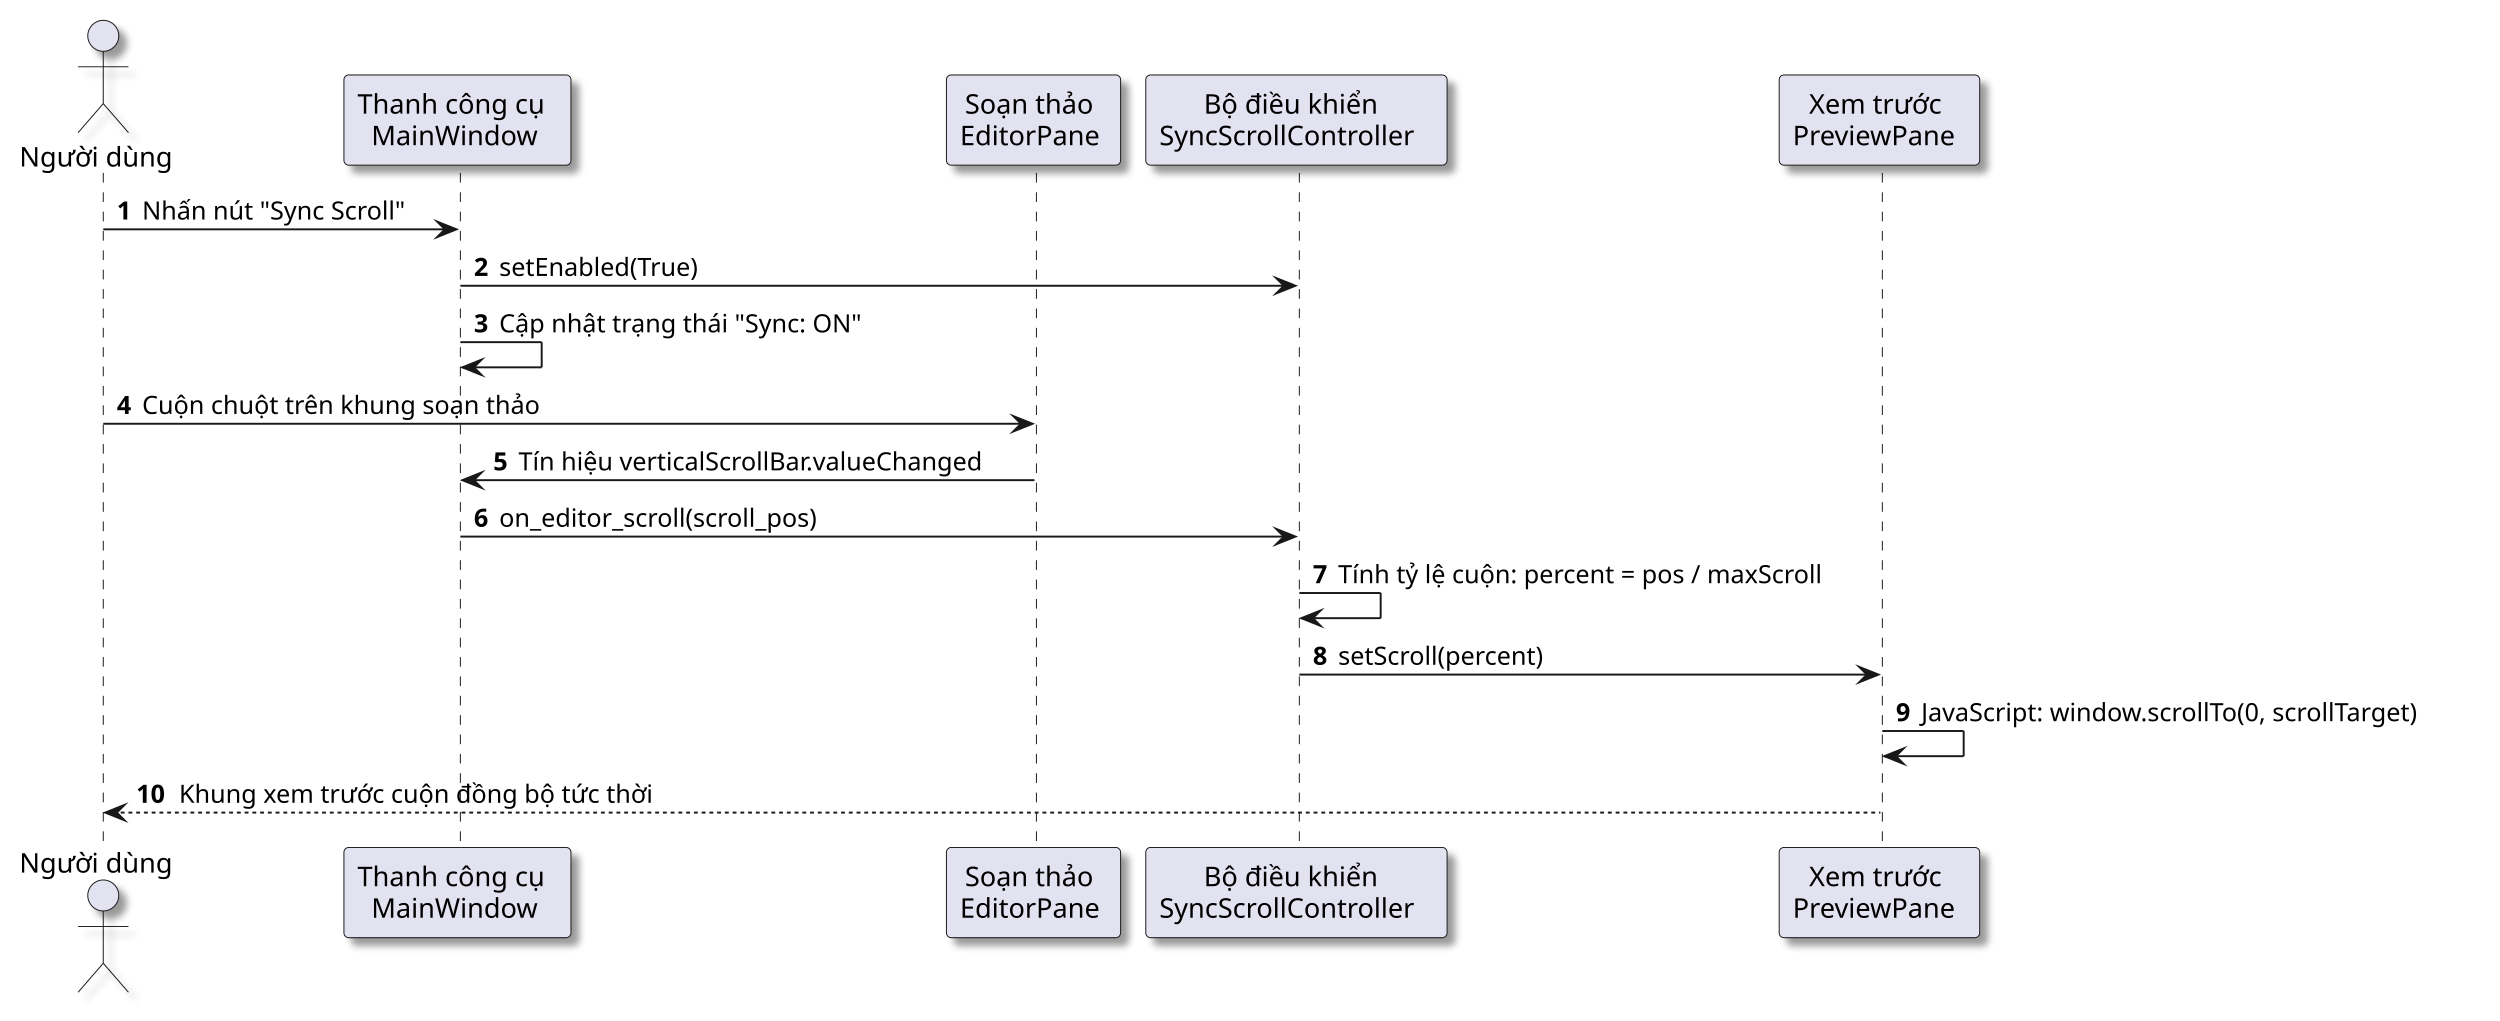
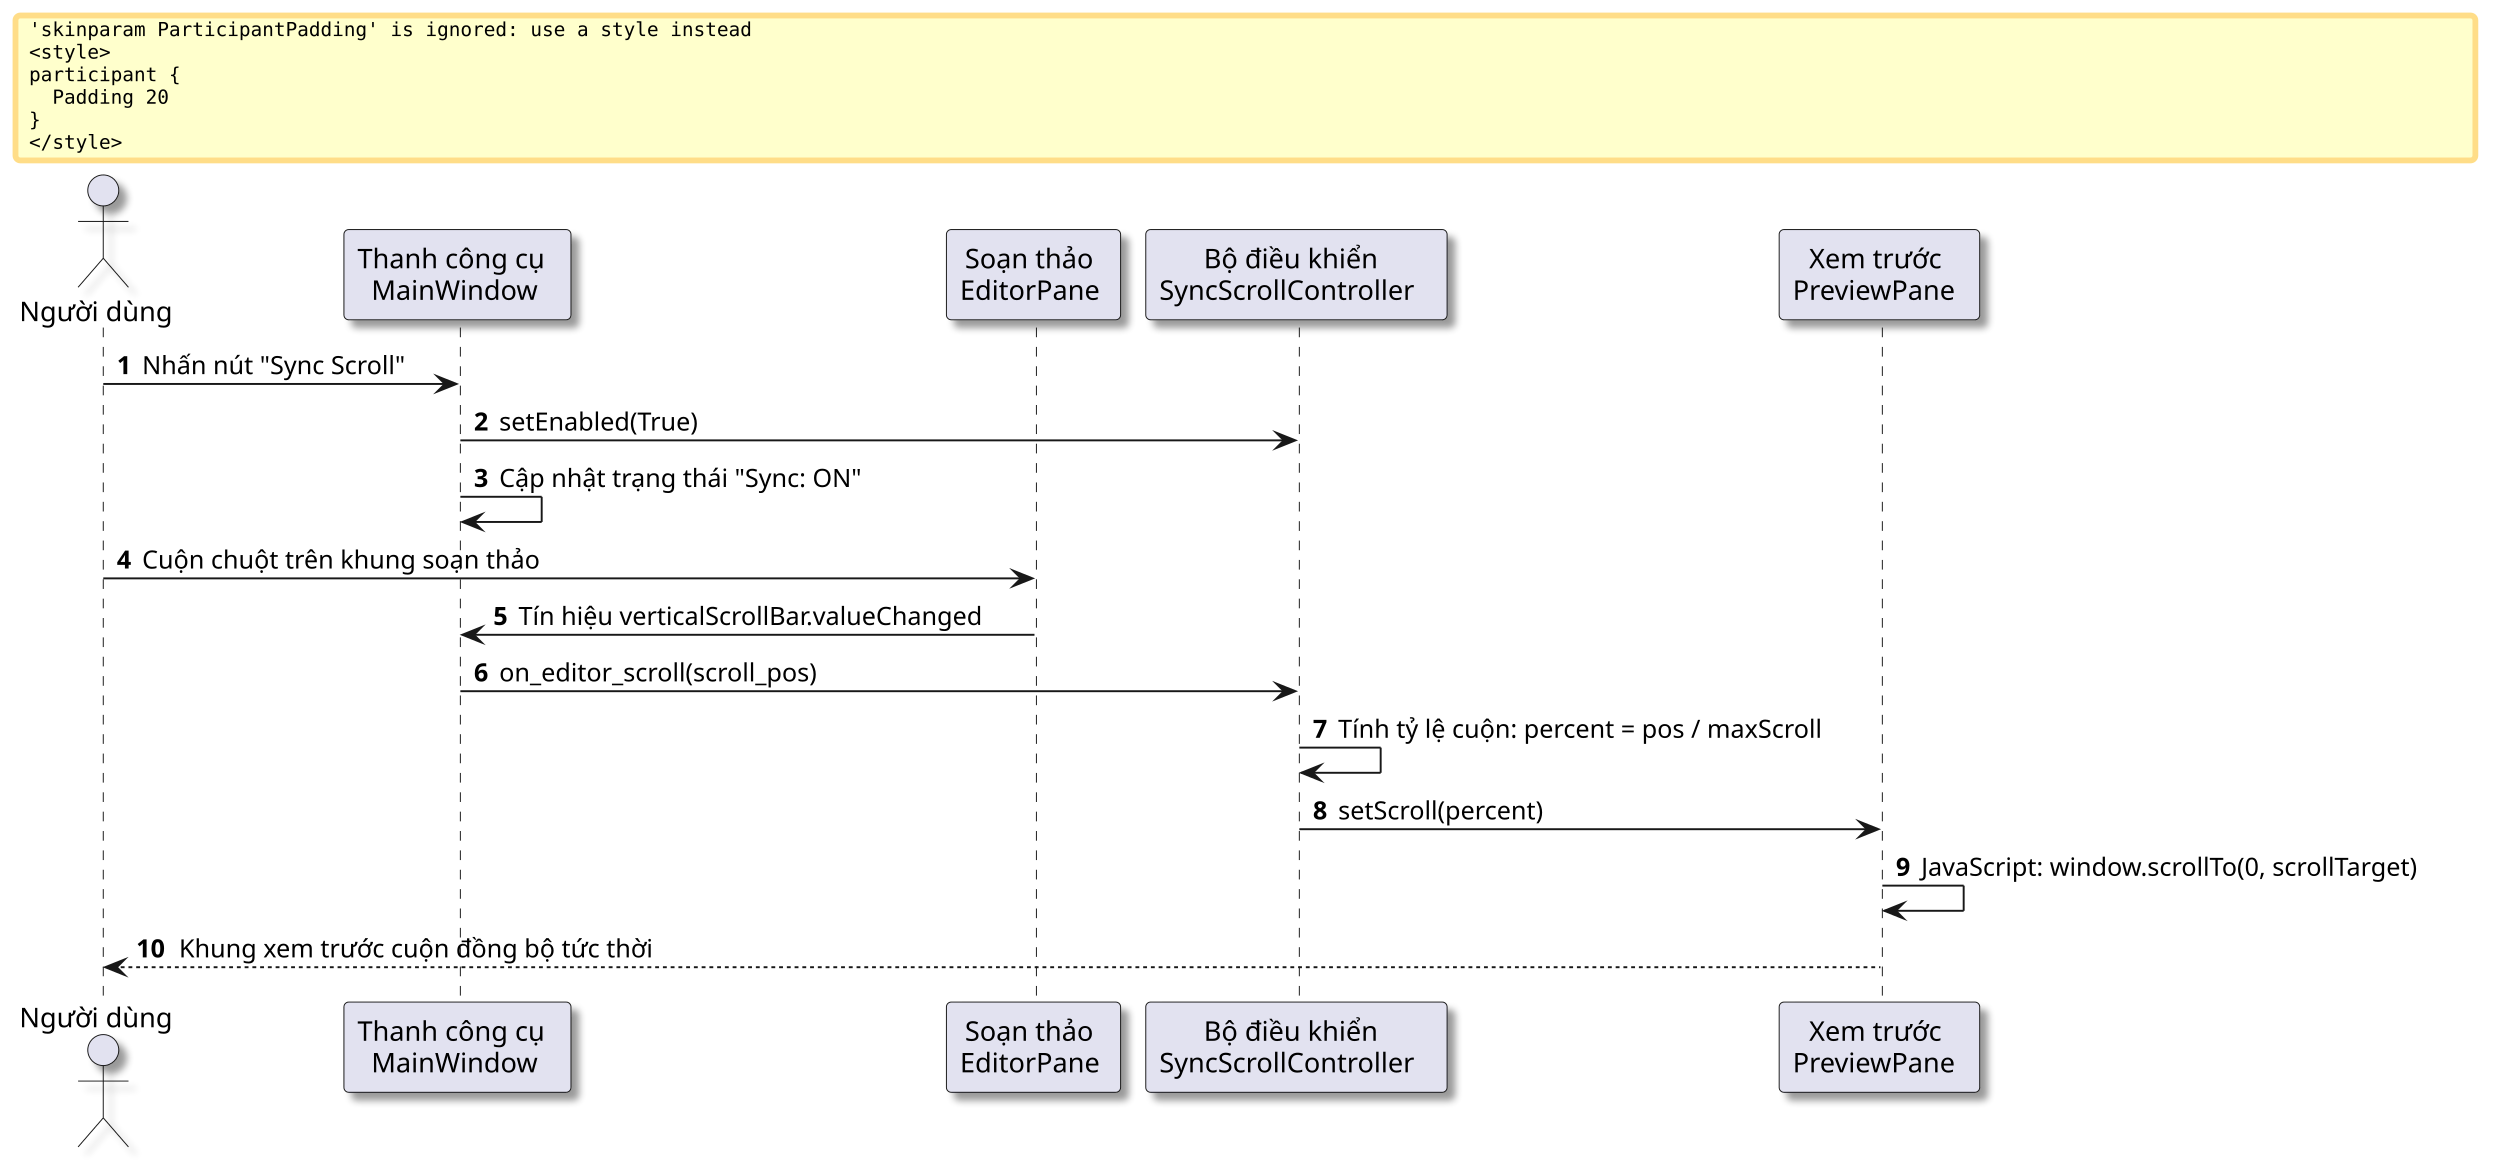
- <svg xmlns="http://www.w3.org/2000/svg" version="1.1" data-diagram-type="SEQUENCE" style="width:1291px;height:527px;background:#FFFFFF;" width="1291px" height="527px" viewBox="0 0 1291 527" zoomAndPan="magnify" preserveAspectRatio="none" contentStyleType="text/css">
+ <svg xmlns="http://www.w3.org/2000/svg" version="1.1" data-diagram-type="SEQUENCE" style="width:1291px;height:607px;background:#FFFFFF;" width="1291px" height="607px" viewBox="0 0 1291 607" zoomAndPan="magnify" preserveAspectRatio="none" contentStyleType="text/css">
  <defs>
-     <filter id="f1fi0zwnn03gr1" x="-1" y="-1" width="300%" height="300%">
+     <filter id="f1t69mfypcx9kd" x="-1" y="-1" width="300%" height="300%">
      <feGaussianBlur result="blurOut" stdDeviation="2" />
      <feColorMatrix type="matrix" in="blurOut" result="blurOut2" values="0 0 0 0 0 0 0 0 0 0 0 0 0 0 0 0 0 0 .4 0" />
      <feOffset result="blurOut3" in="blurOut2" dx="4" dy="4" />
      <feBlend in="SourceGraphic" in2="blurOut3" mode="normal" />
    </filter>
  </defs>
  <g font-family="sans-serif" lengthAdjust="spacing">
+     <rect x="8" y="8" width="1270.277" height="74.844" fill="#FFC" style="stroke:#FD8;stroke-width:3;" rx="2.5" ry="2.5" />
+     <text x="15" y="18.641" fill="#000" font-size="10" textLength="373.271" font-family="monospace">'skinparam ParticipantPadding' is ignored: use a style instead</text>
+     <text x="15" y="30.281" fill="#000" font-size="10" textLength="42.144" font-family="monospace">&lt;style&gt;</text>
+     <text x="15" y="41.922" fill="#000" font-size="10" textLength="78.267" font-family="monospace">participant {</text>
+     <text x="27.041" y="53.563" fill="#000" font-size="10" textLength="60.205" font-family="monospace">Padding 20</text>
+     <text x="15" y="65.203" fill="#000" font-size="10" font-family="monospace">}</text>
+     <text x="15" y="76.844" fill="#000" font-size="10" textLength="48.164" font-family="monospace">&lt;/style&gt;</text>
    <g>
-       <rect x="49.829" y="89.297" width="8" height="348.328" fill="#000" fill-opacity="0" />
-       <line x1="53.329" y1="89.297" x2="53.329" y2="437.625" style="stroke:#181818;stroke-width:0.5;stroke-dasharray:5,5;" />
+       <rect x="49.829" y="169.141" width="8" height="348.328" fill="#000" fill-opacity="0" />
+       <line x1="53.329" y1="169.141" x2="53.329" y2="517.469" style="stroke:#181818;stroke-width:0.5;stroke-dasharray:5,5;" />
    </g>
    <g>
-       <rect x="234.229" y="89.297" width="8" height="348.328" fill="#000" fill-opacity="0" />
-       <line x1="237.729" y1="89.297" x2="237.729" y2="437.625" style="stroke:#181818;stroke-width:0.5;stroke-dasharray:5,5;" />
+       <rect x="234.229" y="169.141" width="8" height="348.328" fill="#000" fill-opacity="0" />
+       <line x1="237.729" y1="169.141" x2="237.729" y2="517.469" style="stroke:#181818;stroke-width:0.5;stroke-dasharray:5,5;" />
    </g>
    <g>
-       <rect x="531.706" y="89.297" width="8" height="348.328" fill="#000" fill-opacity="0" />
-       <line x1="535.206" y1="89.297" x2="535.206" y2="437.625" style="stroke:#181818;stroke-width:0.5;stroke-dasharray:5,5;" />
+       <rect x="531.706" y="169.141" width="8" height="348.328" fill="#000" fill-opacity="0" />
+       <line x1="535.206" y1="169.141" x2="535.206" y2="517.469" style="stroke:#181818;stroke-width:0.5;stroke-dasharray:5,5;" />
    </g>
    <g>
-       <rect x="667.476" y="89.297" width="8" height="348.328" fill="#000" fill-opacity="0" />
-       <line x1="670.976" y1="89.297" x2="670.976" y2="437.625" style="stroke:#181818;stroke-width:0.5;stroke-dasharray:5,5;" />
+       <rect x="667.476" y="169.141" width="8" height="348.328" fill="#000" fill-opacity="0" />
+       <line x1="670.976" y1="169.141" x2="670.976" y2="517.469" style="stroke:#181818;stroke-width:0.5;stroke-dasharray:5,5;" />
    </g>
    <g>
-       <rect x="968.543" y="89.297" width="8" height="348.328" fill="#000" fill-opacity="0" />
-       <line x1="972.043" y1="89.297" x2="972.043" y2="437.625" style="stroke:#181818;stroke-width:0.5;stroke-dasharray:5,5;" />
+       <rect x="968.543" y="169.141" width="8" height="348.328" fill="#000" fill-opacity="0" />
+       <line x1="972.043" y1="169.141" x2="972.043" y2="517.469" style="stroke:#181818;stroke-width:0.5;stroke-dasharray:5,5;" />
    </g>
-     <text x="10" y="85.995" fill="#000" font-size="14" textLength="80.657" font-family="'Segoe UI'">Người dùng</text>
-     <ellipse cx="53.329" cy="18.5" rx="8" ry="8" fill="#E2E2F0" style="stroke:#181818;stroke-width:0.5;" filter="url(#f1fi0zwnn03gr1)" />
-     <path d="M53.329,26.5 L53.329,53.5 M40.329,34.5 L66.329,34.5 M53.329,53.5 L40.329,68.5 M53.329,53.5 L66.329,68.5" style="stroke:#181818;stroke-width:0.5;" fill="none" filter="url(#f1fi0zwnn03gr1)" />
-     <rect x="177.607" y="38.703" width="117.243" height="46.594" fill="#E2E2F0" style="stroke:#181818;stroke-width:0.5;" filter="url(#f1fi0zwnn03gr1)" rx="2.5" ry="2.5" />
-     <text x="184.607" y="58.698" fill="#000" font-size="14" textLength="103.243" font-family="'Segoe UI'">Thanh công cụ</text>
-     <text x="191.764" y="74.995" fill="#000" font-size="14" textLength="88.929" font-family="'Segoe UI'">MainWindow</text>
-     <rect x="488.735" y="38.703" width="89.94" height="46.594" fill="#E2E2F0" style="stroke:#181818;stroke-width:0.5;" filter="url(#f1fi0zwnn03gr1)" rx="2.5" ry="2.5" />
-     <text x="498.275" y="58.698" fill="#000" font-size="14" textLength="70.861" font-family="'Segoe UI'">Soạn thảo</text>
-     <text x="495.735" y="74.995" fill="#000" font-size="14" textLength="75.94" font-family="'Segoe UI'">EditorPane</text>
-     <rect x="591.676" y="38.703" width="155.6" height="46.594" fill="#E2E2F0" style="stroke:#181818;stroke-width:0.5;" filter="url(#f1fi0zwnn03gr1)" rx="2.5" ry="2.5" />
-     <text x="621.631" y="58.698" fill="#000" font-size="14" textLength="95.689" font-family="'Segoe UI'">Bộ điều khiển</text>
-     <text x="598.676" y="74.995" fill="#000" font-size="14" textLength="141.6" font-family="'Segoe UI'">SyncScrollController</text>
-     <rect x="918.764" y="38.703" width="103.558" height="46.594" fill="#E2E2F0" style="stroke:#181818;stroke-width:0.5;" filter="url(#f1fi0zwnn03gr1)" rx="2.5" ry="2.5" />
-     <text x="934.207" y="58.698" fill="#000" font-size="14" textLength="72.673" font-family="'Segoe UI'">Xem trước</text>
-     <text x="925.764" y="74.995" fill="#000" font-size="14" textLength="89.558" font-family="'Segoe UI'">PreviewPane</text>
-     <text x="10" y="450.62" fill="#000" font-size="14" textLength="80.657" font-family="'Segoe UI'">Người dùng</text>
-     <ellipse cx="53.329" cy="462.422" rx="8" ry="8" fill="#E2E2F0" style="stroke:#181818;stroke-width:0.5;" filter="url(#f1fi0zwnn03gr1)" />
-     <path d="M53.329,470.422 L53.329,497.422 M40.329,478.422 L66.329,478.422 M53.329,497.422 L40.329,512.422 M53.329,497.422 L66.329,512.422" style="stroke:#181818;stroke-width:0.5;" fill="none" filter="url(#f1fi0zwnn03gr1)" />
-     <rect x="177.607" y="437.625" width="117.243" height="46.594" fill="#E2E2F0" style="stroke:#181818;stroke-width:0.5;" filter="url(#f1fi0zwnn03gr1)" rx="2.5" ry="2.5" />
-     <text x="184.607" y="457.62" fill="#000" font-size="14" textLength="103.243" font-family="'Segoe UI'">Thanh công cụ</text>
-     <text x="191.764" y="473.917" fill="#000" font-size="14" textLength="88.929" font-family="'Segoe UI'">MainWindow</text>
-     <rect x="488.735" y="437.625" width="89.94" height="46.594" fill="#E2E2F0" style="stroke:#181818;stroke-width:0.5;" filter="url(#f1fi0zwnn03gr1)" rx="2.5" ry="2.5" />
-     <text x="498.275" y="457.62" fill="#000" font-size="14" textLength="70.861" font-family="'Segoe UI'">Soạn thảo</text>
-     <text x="495.735" y="473.917" fill="#000" font-size="14" textLength="75.94" font-family="'Segoe UI'">EditorPane</text>
-     <rect x="591.676" y="437.625" width="155.6" height="46.594" fill="#E2E2F0" style="stroke:#181818;stroke-width:0.5;" filter="url(#f1fi0zwnn03gr1)" rx="2.5" ry="2.5" />
-     <text x="621.631" y="457.62" fill="#000" font-size="14" textLength="95.689" font-family="'Segoe UI'">Bộ điều khiển</text>
-     <text x="598.676" y="473.917" fill="#000" font-size="14" textLength="141.6" font-family="'Segoe UI'">SyncScrollController</text>
-     <rect x="918.764" y="437.625" width="103.558" height="46.594" fill="#E2E2F0" style="stroke:#181818;stroke-width:0.5;" filter="url(#f1fi0zwnn03gr1)" rx="2.5" ry="2.5" />
-     <text x="934.207" y="457.62" fill="#000" font-size="14" textLength="72.673" font-family="'Segoe UI'">Xem trước</text>
-     <text x="925.764" y="473.917" fill="#000" font-size="14" textLength="89.558" font-family="'Segoe UI'">PreviewPane</text>
-     <polygon points="225.729,114.43,235.729,118.43,225.729,122.43,229.729,118.43" fill="#181818" style="stroke:#181818;stroke-width:1;stroke-linejoin:miter;stroke-miterlimit:10;" />
-     <line x1="53.329" y1="118.43" x2="231.729" y2="118.43" style="stroke:#181818;stroke-width:1;" />
-     <text x="60.329" y="113.364" fill="#000" font-size="13" font-weight="700" font-family="'Segoe UI'">1</text>
-     <text x="73.374" y="113.364" fill="#000" font-size="13" textLength="147.354" font-family="'Segoe UI'">Nhấn nút "Sync Scroll"</text>
-     <polygon points="658.976,143.563,668.976,147.563,658.976,151.563,662.976,147.563" fill="#181818" style="stroke:#181818;stroke-width:1;stroke-linejoin:miter;stroke-miterlimit:10;" />
-     <line x1="237.729" y1="147.563" x2="664.976" y2="147.563" style="stroke:#181818;stroke-width:1;" />
-     <text x="244.729" y="142.497" fill="#000" font-size="13" font-weight="700" font-family="'Segoe UI'">2</text>
-     <text x="257.774" y="142.497" fill="#000" font-size="13" textLength="112.068" font-family="'Segoe UI'">setEnabled(True)</text>
-     <line x1="237.729" y1="176.695" x2="279.729" y2="176.695" style="stroke:#181818;stroke-width:1;" />
-     <line x1="279.729" y1="176.695" x2="279.729" y2="189.695" style="stroke:#181818;stroke-width:1;" />
-     <line x1="238.729" y1="189.695" x2="279.729" y2="189.695" style="stroke:#181818;stroke-width:1;" />
-     <polygon points="248.729,185.695,238.729,189.695,248.729,193.695,244.729,189.695" fill="#181818" style="stroke:#181818;stroke-width:1;stroke-linejoin:miter;stroke-miterlimit:10;" />
-     <text x="244.729" y="171.629" fill="#000" font-size="13" font-weight="700" font-family="'Segoe UI'">3</text>
-     <text x="257.774" y="171.629" fill="#000" font-size="13" textLength="202.941" font-family="'Segoe UI'">Cập nhật trạng thái "Sync: ON"</text>
-     <polygon points="523.206,214.828,533.206,218.828,523.206,222.828,527.206,218.828" fill="#181818" style="stroke:#181818;stroke-width:1;stroke-linejoin:miter;stroke-miterlimit:10;" />
-     <line x1="53.329" y1="218.828" x2="529.206" y2="218.828" style="stroke:#181818;stroke-width:1;" />
-     <text x="60.329" y="213.762" fill="#000" font-size="13" font-weight="700" font-family="'Segoe UI'">4</text>
-     <text x="73.374" y="213.762" fill="#000" font-size="13" textLength="218.213" font-family="'Segoe UI'">Cuộn chuột trên khung soạn thảo</text>
-     <polygon points="248.729,243.961,238.729,247.961,248.729,251.961,244.729,247.961" fill="#181818" style="stroke:#181818;stroke-width:1;stroke-linejoin:miter;stroke-miterlimit:10;" />
-     <line x1="242.729" y1="247.961" x2="534.206" y2="247.961" style="stroke:#181818;stroke-width:1;" />
-     <text x="254.729" y="242.895" fill="#000" font-size="13" font-weight="700" font-family="'Segoe UI'">5</text>
-     <text x="267.774" y="242.895" fill="#000" font-size="13" textLength="260.432" font-family="'Segoe UI'">Tín hiệu verticalScrollBar.valueChanged</text>
-     <polygon points="658.976,273.094,668.976,277.094,658.976,281.094,662.976,277.094" fill="#181818" style="stroke:#181818;stroke-width:1;stroke-linejoin:miter;stroke-miterlimit:10;" />
-     <line x1="237.729" y1="277.094" x2="664.976" y2="277.094" style="stroke:#181818;stroke-width:1;" />
-     <text x="244.729" y="272.028" fill="#000" font-size="13" font-weight="700" font-family="'Segoe UI'">6</text>
-     <text x="257.774" y="272.028" fill="#000" font-size="13" textLength="175.957" font-family="'Segoe UI'">on_editor_scroll(scroll_pos)</text>
-     <line x1="670.976" y1="306.227" x2="712.976" y2="306.227" style="stroke:#181818;stroke-width:1;" />
-     <line x1="712.976" y1="306.227" x2="712.976" y2="319.227" style="stroke:#181818;stroke-width:1;" />
-     <line x1="671.976" y1="319.227" x2="712.976" y2="319.227" style="stroke:#181818;stroke-width:1;" />
-     <polygon points="681.976,315.227,671.976,319.227,681.976,323.227,677.976,319.227" fill="#181818" style="stroke:#181818;stroke-width:1;stroke-linejoin:miter;stroke-miterlimit:10;" />
-     <text x="677.976" y="301.161" fill="#000" font-size="13" font-weight="700" font-family="'Segoe UI'">7</text>
-     <text x="691.021" y="301.161" fill="#000" font-size="13" textLength="274.022" font-family="'Segoe UI'">Tính tỷ lệ cuộn: percent = pos / maxScroll</text>
-     <polygon points="960.043,344.359,970.043,348.359,960.043,352.359,964.043,348.359" fill="#181818" style="stroke:#181818;stroke-width:1;stroke-linejoin:miter;stroke-miterlimit:10;" />
-     <line x1="670.976" y1="348.359" x2="966.043" y2="348.359" style="stroke:#181818;stroke-width:1;" />
-     <text x="677.976" y="343.293" fill="#000" font-size="13" font-weight="700" font-family="'Segoe UI'">8</text>
-     <text x="691.021" y="343.293" fill="#000" font-size="13" textLength="116.01" font-family="'Segoe UI'">setScroll(percent)</text>
-     <line x1="972.043" y1="377.492" x2="1014.043" y2="377.492" style="stroke:#181818;stroke-width:1;" />
-     <line x1="1014.043" y1="377.492" x2="1014.043" y2="390.492" style="stroke:#181818;stroke-width:1;" />
-     <line x1="973.043" y1="390.492" x2="1014.043" y2="390.492" style="stroke:#181818;stroke-width:1;" />
-     <polygon points="983.043,386.492,973.043,390.492,983.043,394.492,979.043,390.492" fill="#181818" style="stroke:#181818;stroke-width:1;stroke-linejoin:miter;stroke-miterlimit:10;" />
-     <text x="979.043" y="372.426" fill="#000" font-size="13" font-weight="700" font-family="'Segoe UI'">9</text>
-     <text x="992.088" y="372.426" fill="#000" font-size="13" textLength="281.188" font-family="'Segoe UI'">JavaScript: window.scrollTo(0, scrollTarget)</text>
-     <polygon points="64.329,415.625,54.329,419.625,64.329,423.625,60.329,419.625" fill="#181818" style="stroke:#181818;stroke-width:1;stroke-linejoin:miter;stroke-miterlimit:10;" />
-     <line x1="58.329" y1="419.625" x2="971.043" y2="419.625" style="stroke:#181818;stroke-width:1;stroke-dasharray:2,2;" />
-     <text x="70.329" y="414.559" fill="#000" font-size="13" textLength="18.091" font-weight="700" font-family="'Segoe UI'">10</text>
-     <text x="92.419" y="414.559" fill="#000" font-size="13" textLength="258.426" font-family="'Segoe UI'">Khung xem trước cuộn đồng bộ tức thời</text>
+     <text x="10" y="165.839" fill="#000" font-size="14" textLength="80.657" font-family="'Segoe UI'">Người dùng</text>
+     <ellipse cx="53.329" cy="98.344" rx="8" ry="8" fill="#E2E2F0" style="stroke:#181818;stroke-width:0.5;" filter="url(#f1t69mfypcx9kd)" />
+     <path d="M53.329,106.344 L53.329,133.344 M40.329,114.344 L66.329,114.344 M53.329,133.344 L40.329,148.344 M53.329,133.344 L66.329,148.344" style="stroke:#181818;stroke-width:0.5;" fill="none" filter="url(#f1t69mfypcx9kd)" />
+     <rect x="177.607" y="118.547" width="117.243" height="46.594" fill="#E2E2F0" style="stroke:#181818;stroke-width:0.5;" filter="url(#f1t69mfypcx9kd)" rx="2.5" ry="2.5" />
+     <text x="184.607" y="138.542" fill="#000" font-size="14" textLength="103.243" font-family="'Segoe UI'">Thanh công cụ</text>
+     <text x="191.764" y="154.839" fill="#000" font-size="14" textLength="88.929" font-family="'Segoe UI'">MainWindow</text>
+     <rect x="488.735" y="118.547" width="89.94" height="46.594" fill="#E2E2F0" style="stroke:#181818;stroke-width:0.5;" filter="url(#f1t69mfypcx9kd)" rx="2.5" ry="2.5" />
+     <text x="498.275" y="138.542" fill="#000" font-size="14" textLength="70.861" font-family="'Segoe UI'">Soạn thảo</text>
+     <text x="495.735" y="154.839" fill="#000" font-size="14" textLength="75.94" font-family="'Segoe UI'">EditorPane</text>
+     <rect x="591.676" y="118.547" width="155.6" height="46.594" fill="#E2E2F0" style="stroke:#181818;stroke-width:0.5;" filter="url(#f1t69mfypcx9kd)" rx="2.5" ry="2.5" />
+     <text x="621.631" y="138.542" fill="#000" font-size="14" textLength="95.689" font-family="'Segoe UI'">Bộ điều khiển</text>
+     <text x="598.676" y="154.839" fill="#000" font-size="14" textLength="141.6" font-family="'Segoe UI'">SyncScrollController</text>
+     <rect x="918.764" y="118.547" width="103.558" height="46.594" fill="#E2E2F0" style="stroke:#181818;stroke-width:0.5;" filter="url(#f1t69mfypcx9kd)" rx="2.5" ry="2.5" />
+     <text x="934.207" y="138.542" fill="#000" font-size="14" textLength="72.673" font-family="'Segoe UI'">Xem trước</text>
+     <text x="925.764" y="154.839" fill="#000" font-size="14" textLength="89.558" font-family="'Segoe UI'">PreviewPane</text>
+     <text x="10" y="530.464" fill="#000" font-size="14" textLength="80.657" font-family="'Segoe UI'">Người dùng</text>
+     <ellipse cx="53.329" cy="542.266" rx="8" ry="8" fill="#E2E2F0" style="stroke:#181818;stroke-width:0.5;" filter="url(#f1t69mfypcx9kd)" />
+     <path d="M53.329,550.266 L53.329,577.266 M40.329,558.266 L66.329,558.266 M53.329,577.266 L40.329,592.266 M53.329,577.266 L66.329,592.266" style="stroke:#181818;stroke-width:0.5;" fill="none" filter="url(#f1t69mfypcx9kd)" />
+     <rect x="177.607" y="517.469" width="117.243" height="46.594" fill="#E2E2F0" style="stroke:#181818;stroke-width:0.5;" filter="url(#f1t69mfypcx9kd)" rx="2.5" ry="2.5" />
+     <text x="184.607" y="537.464" fill="#000" font-size="14" textLength="103.243" font-family="'Segoe UI'">Thanh công cụ</text>
+     <text x="191.764" y="553.761" fill="#000" font-size="14" textLength="88.929" font-family="'Segoe UI'">MainWindow</text>
+     <rect x="488.735" y="517.469" width="89.94" height="46.594" fill="#E2E2F0" style="stroke:#181818;stroke-width:0.5;" filter="url(#f1t69mfypcx9kd)" rx="2.5" ry="2.5" />
+     <text x="498.275" y="537.464" fill="#000" font-size="14" textLength="70.861" font-family="'Segoe UI'">Soạn thảo</text>
+     <text x="495.735" y="553.761" fill="#000" font-size="14" textLength="75.94" font-family="'Segoe UI'">EditorPane</text>
+     <rect x="591.676" y="517.469" width="155.6" height="46.594" fill="#E2E2F0" style="stroke:#181818;stroke-width:0.5;" filter="url(#f1t69mfypcx9kd)" rx="2.5" ry="2.5" />
+     <text x="621.631" y="537.464" fill="#000" font-size="14" textLength="95.689" font-family="'Segoe UI'">Bộ điều khiển</text>
+     <text x="598.676" y="553.761" fill="#000" font-size="14" textLength="141.6" font-family="'Segoe UI'">SyncScrollController</text>
+     <rect x="918.764" y="517.469" width="103.558" height="46.594" fill="#E2E2F0" style="stroke:#181818;stroke-width:0.5;" filter="url(#f1t69mfypcx9kd)" rx="2.5" ry="2.5" />
+     <text x="934.207" y="537.464" fill="#000" font-size="14" textLength="72.673" font-family="'Segoe UI'">Xem trước</text>
+     <text x="925.764" y="553.761" fill="#000" font-size="14" textLength="89.558" font-family="'Segoe UI'">PreviewPane</text>
+     <polygon points="225.729,194.273,235.729,198.273,225.729,202.273,229.729,198.273" fill="#181818" style="stroke:#181818;stroke-width:1;stroke-linejoin:miter;stroke-miterlimit:10;" />
+     <line x1="53.329" y1="198.273" x2="231.729" y2="198.273" style="stroke:#181818;stroke-width:1;" />
+     <text x="60.329" y="193.208" fill="#000" font-size="13" font-weight="700" font-family="'Segoe UI'">1</text>
+     <text x="73.374" y="193.208" fill="#000" font-size="13" textLength="147.354" font-family="'Segoe UI'">Nhấn nút "Sync Scroll"</text>
+     <polygon points="658.976,223.406,668.976,227.406,658.976,231.406,662.976,227.406" fill="#181818" style="stroke:#181818;stroke-width:1;stroke-linejoin:miter;stroke-miterlimit:10;" />
+     <line x1="237.729" y1="227.406" x2="664.976" y2="227.406" style="stroke:#181818;stroke-width:1;" />
+     <text x="244.729" y="222.34" fill="#000" font-size="13" font-weight="700" font-family="'Segoe UI'">2</text>
+     <text x="257.774" y="222.34" fill="#000" font-size="13" textLength="112.068" font-family="'Segoe UI'">setEnabled(True)</text>
+     <line x1="237.729" y1="256.539" x2="279.729" y2="256.539" style="stroke:#181818;stroke-width:1;" />
+     <line x1="279.729" y1="256.539" x2="279.729" y2="269.539" style="stroke:#181818;stroke-width:1;" />
+     <line x1="238.729" y1="269.539" x2="279.729" y2="269.539" style="stroke:#181818;stroke-width:1;" />
+     <polygon points="248.729,265.539,238.729,269.539,248.729,273.539,244.729,269.539" fill="#181818" style="stroke:#181818;stroke-width:1;stroke-linejoin:miter;stroke-miterlimit:10;" />
+     <text x="244.729" y="251.473" fill="#000" font-size="13" font-weight="700" font-family="'Segoe UI'">3</text>
+     <text x="257.774" y="251.473" fill="#000" font-size="13" textLength="202.941" font-family="'Segoe UI'">Cập nhật trạng thái "Sync: ON"</text>
+     <polygon points="523.206,294.672,533.206,298.672,523.206,302.672,527.206,298.672" fill="#181818" style="stroke:#181818;stroke-width:1;stroke-linejoin:miter;stroke-miterlimit:10;" />
+     <line x1="53.329" y1="298.672" x2="529.206" y2="298.672" style="stroke:#181818;stroke-width:1;" />
+     <text x="60.329" y="293.606" fill="#000" font-size="13" font-weight="700" font-family="'Segoe UI'">4</text>
+     <text x="73.374" y="293.606" fill="#000" font-size="13" textLength="218.213" font-family="'Segoe UI'">Cuộn chuột trên khung soạn thảo</text>
+     <polygon points="248.729,323.805,238.729,327.805,248.729,331.805,244.729,327.805" fill="#181818" style="stroke:#181818;stroke-width:1;stroke-linejoin:miter;stroke-miterlimit:10;" />
+     <line x1="242.729" y1="327.805" x2="534.206" y2="327.805" style="stroke:#181818;stroke-width:1;" />
+     <text x="254.729" y="322.739" fill="#000" font-size="13" font-weight="700" font-family="'Segoe UI'">5</text>
+     <text x="267.774" y="322.739" fill="#000" font-size="13" textLength="260.432" font-family="'Segoe UI'">Tín hiệu verticalScrollBar.valueChanged</text>
+     <polygon points="658.976,352.938,668.976,356.938,658.976,360.938,662.976,356.938" fill="#181818" style="stroke:#181818;stroke-width:1;stroke-linejoin:miter;stroke-miterlimit:10;" />
+     <line x1="237.729" y1="356.938" x2="664.976" y2="356.938" style="stroke:#181818;stroke-width:1;" />
+     <text x="244.729" y="351.872" fill="#000" font-size="13" font-weight="700" font-family="'Segoe UI'">6</text>
+     <text x="257.774" y="351.872" fill="#000" font-size="13" textLength="175.957" font-family="'Segoe UI'">on_editor_scroll(scroll_pos)</text>
+     <line x1="670.976" y1="386.07" x2="712.976" y2="386.07" style="stroke:#181818;stroke-width:1;" />
+     <line x1="712.976" y1="386.07" x2="712.976" y2="399.07" style="stroke:#181818;stroke-width:1;" />
+     <line x1="671.976" y1="399.07" x2="712.976" y2="399.07" style="stroke:#181818;stroke-width:1;" />
+     <polygon points="681.976,395.07,671.976,399.07,681.976,403.07,677.976,399.07" fill="#181818" style="stroke:#181818;stroke-width:1;stroke-linejoin:miter;stroke-miterlimit:10;" />
+     <text x="677.976" y="381.004" fill="#000" font-size="13" font-weight="700" font-family="'Segoe UI'">7</text>
+     <text x="691.021" y="381.004" fill="#000" font-size="13" textLength="274.022" font-family="'Segoe UI'">Tính tỷ lệ cuộn: percent = pos / maxScroll</text>
+     <polygon points="960.043,424.203,970.043,428.203,960.043,432.203,964.043,428.203" fill="#181818" style="stroke:#181818;stroke-width:1;stroke-linejoin:miter;stroke-miterlimit:10;" />
+     <line x1="670.976" y1="428.203" x2="966.043" y2="428.203" style="stroke:#181818;stroke-width:1;" />
+     <text x="677.976" y="423.137" fill="#000" font-size="13" font-weight="700" font-family="'Segoe UI'">8</text>
+     <text x="691.021" y="423.137" fill="#000" font-size="13" textLength="116.01" font-family="'Segoe UI'">setScroll(percent)</text>
+     <line x1="972.043" y1="457.336" x2="1014.043" y2="457.336" style="stroke:#181818;stroke-width:1;" />
+     <line x1="1014.043" y1="457.336" x2="1014.043" y2="470.336" style="stroke:#181818;stroke-width:1;" />
+     <line x1="973.043" y1="470.336" x2="1014.043" y2="470.336" style="stroke:#181818;stroke-width:1;" />
+     <polygon points="983.043,466.336,973.043,470.336,983.043,474.336,979.043,470.336" fill="#181818" style="stroke:#181818;stroke-width:1;stroke-linejoin:miter;stroke-miterlimit:10;" />
+     <text x="979.043" y="452.27" fill="#000" font-size="13" font-weight="700" font-family="'Segoe UI'">9</text>
+     <text x="992.088" y="452.27" fill="#000" font-size="13" textLength="281.188" font-family="'Segoe UI'">JavaScript: window.scrollTo(0, scrollTarget)</text>
+     <polygon points="64.329,495.469,54.329,499.469,64.329,503.469,60.329,499.469" fill="#181818" style="stroke:#181818;stroke-width:1;stroke-linejoin:miter;stroke-miterlimit:10;" />
+     <line x1="58.329" y1="499.469" x2="971.043" y2="499.469" style="stroke:#181818;stroke-width:1;stroke-dasharray:2,2;" />
+     <text x="70.329" y="494.403" fill="#000" font-size="13" textLength="18.091" font-weight="700" font-family="'Segoe UI'">10</text>
+     <text x="92.419" y="494.403" fill="#000" font-size="13" textLength="258.426" font-family="'Segoe UI'">Khung xem trước cuộn đồng bộ tức thời</text>
  </g>
</svg>
